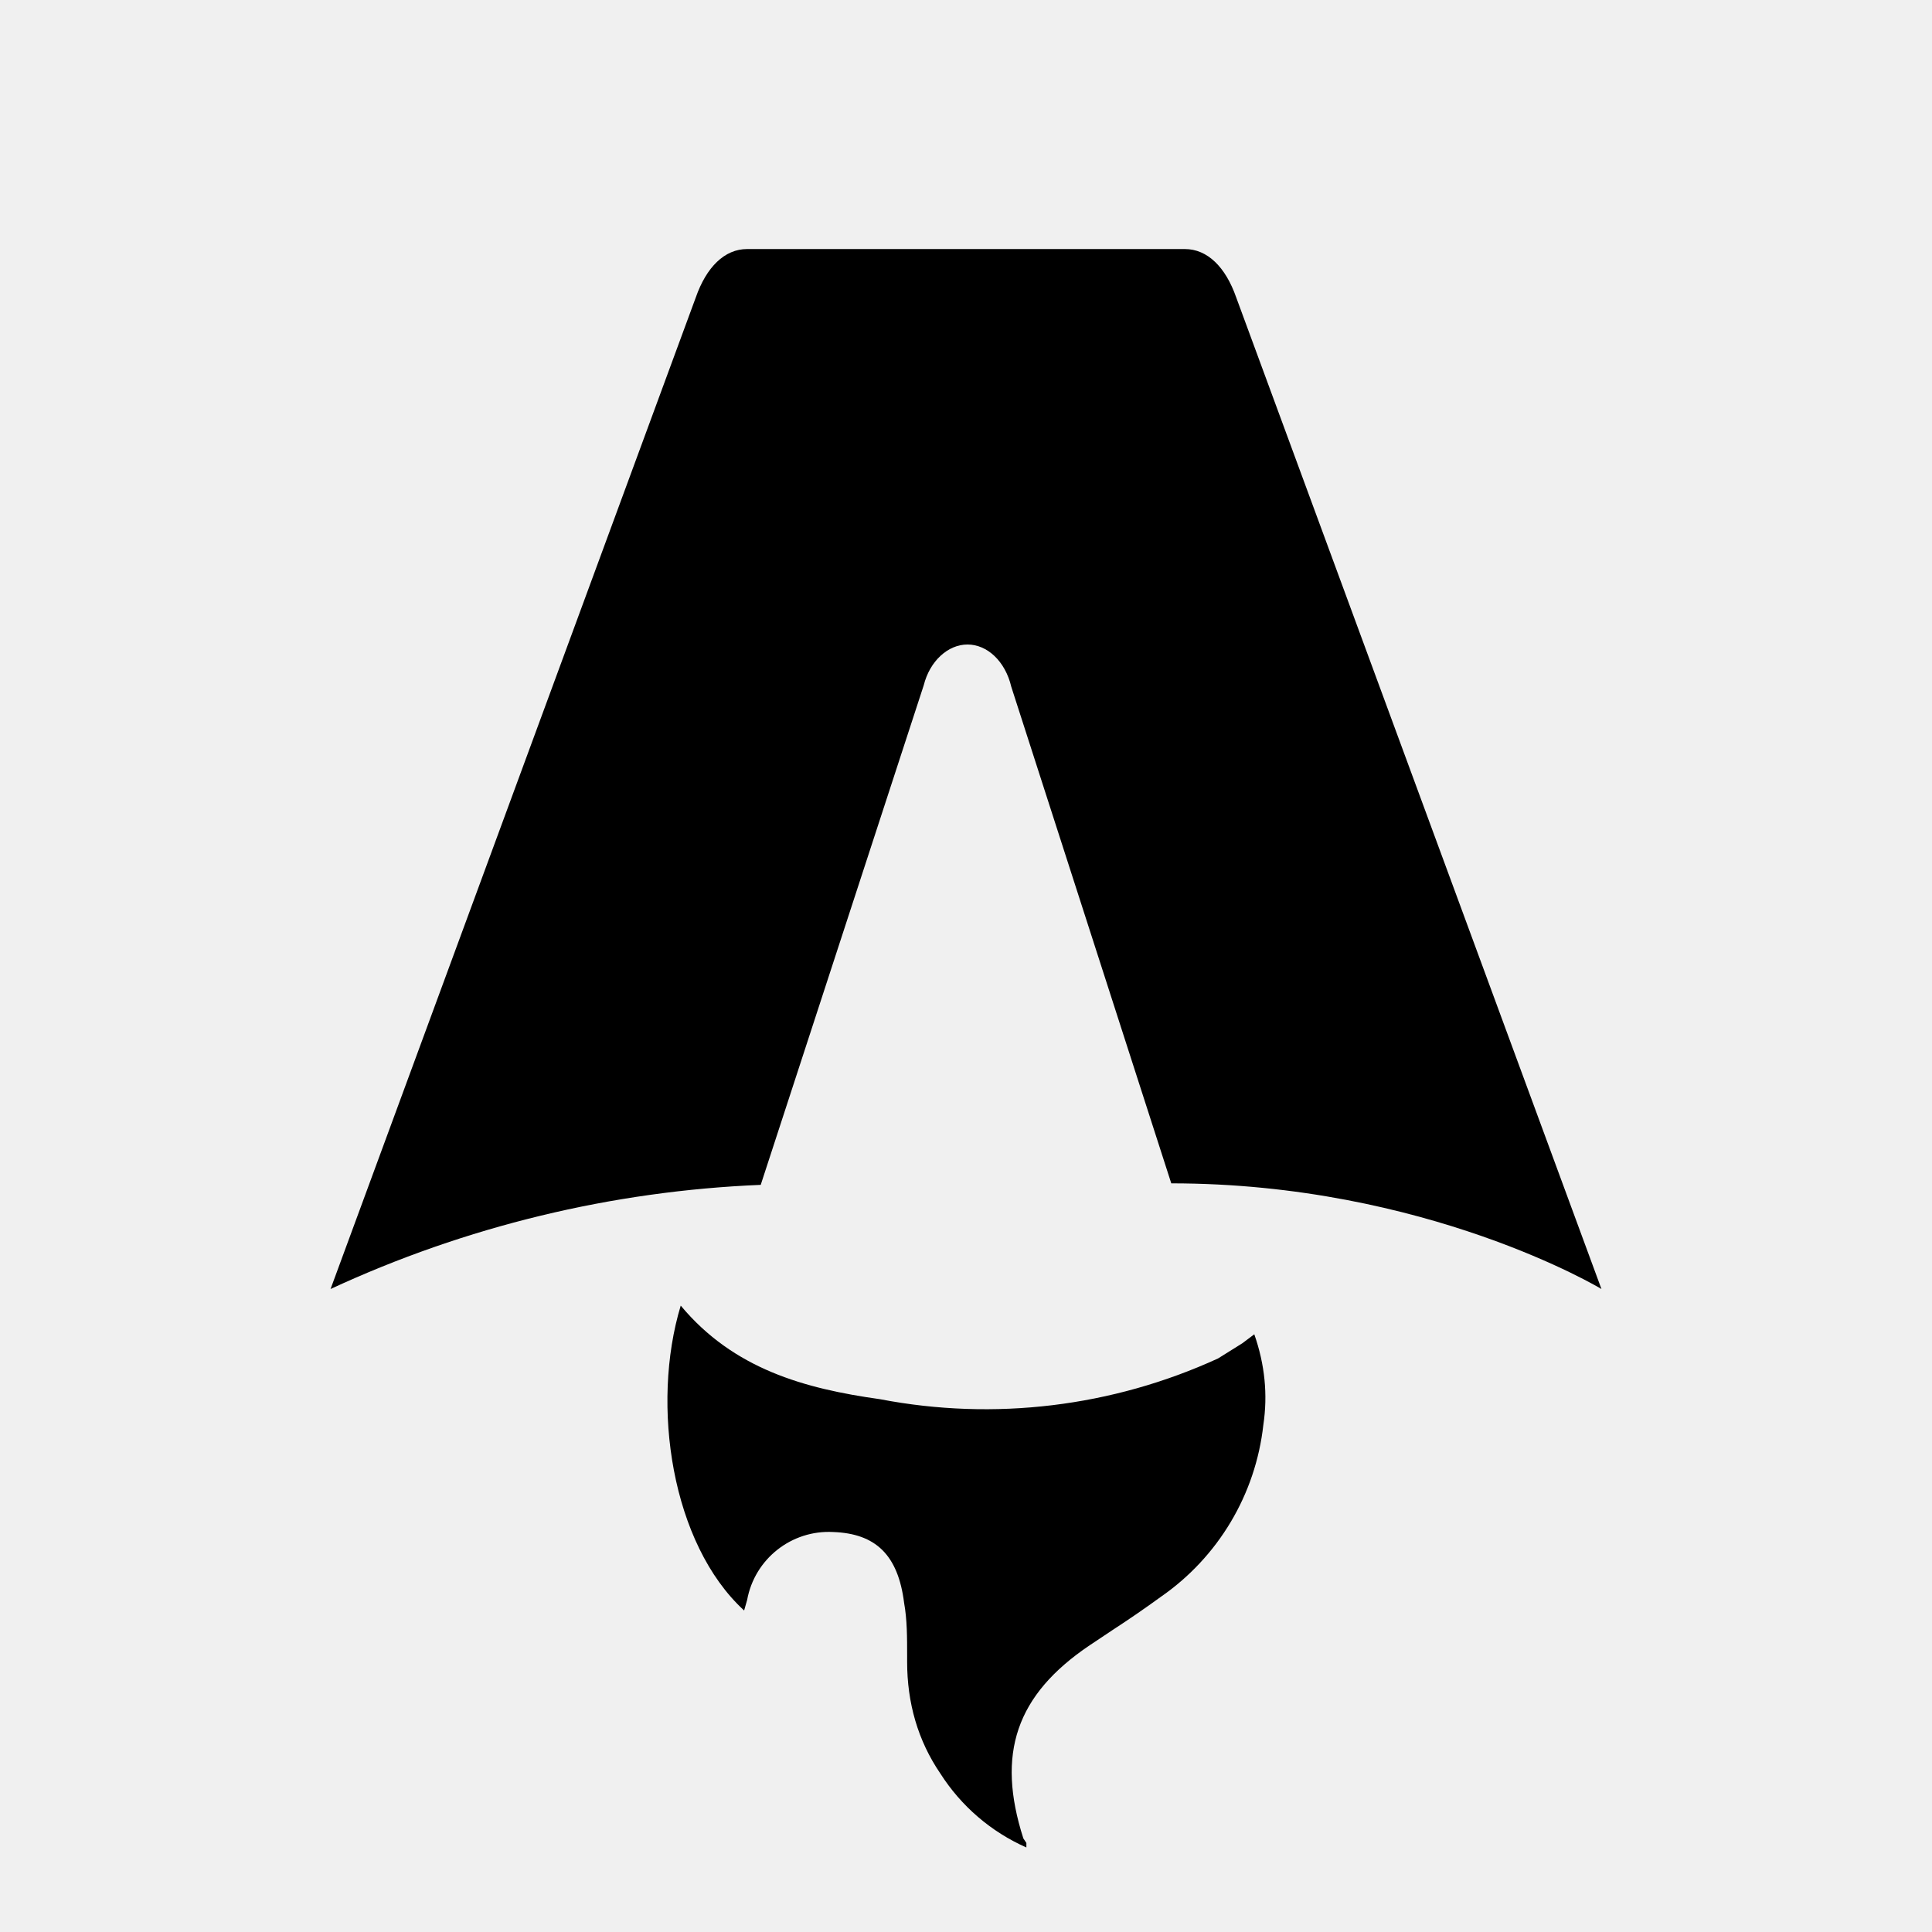
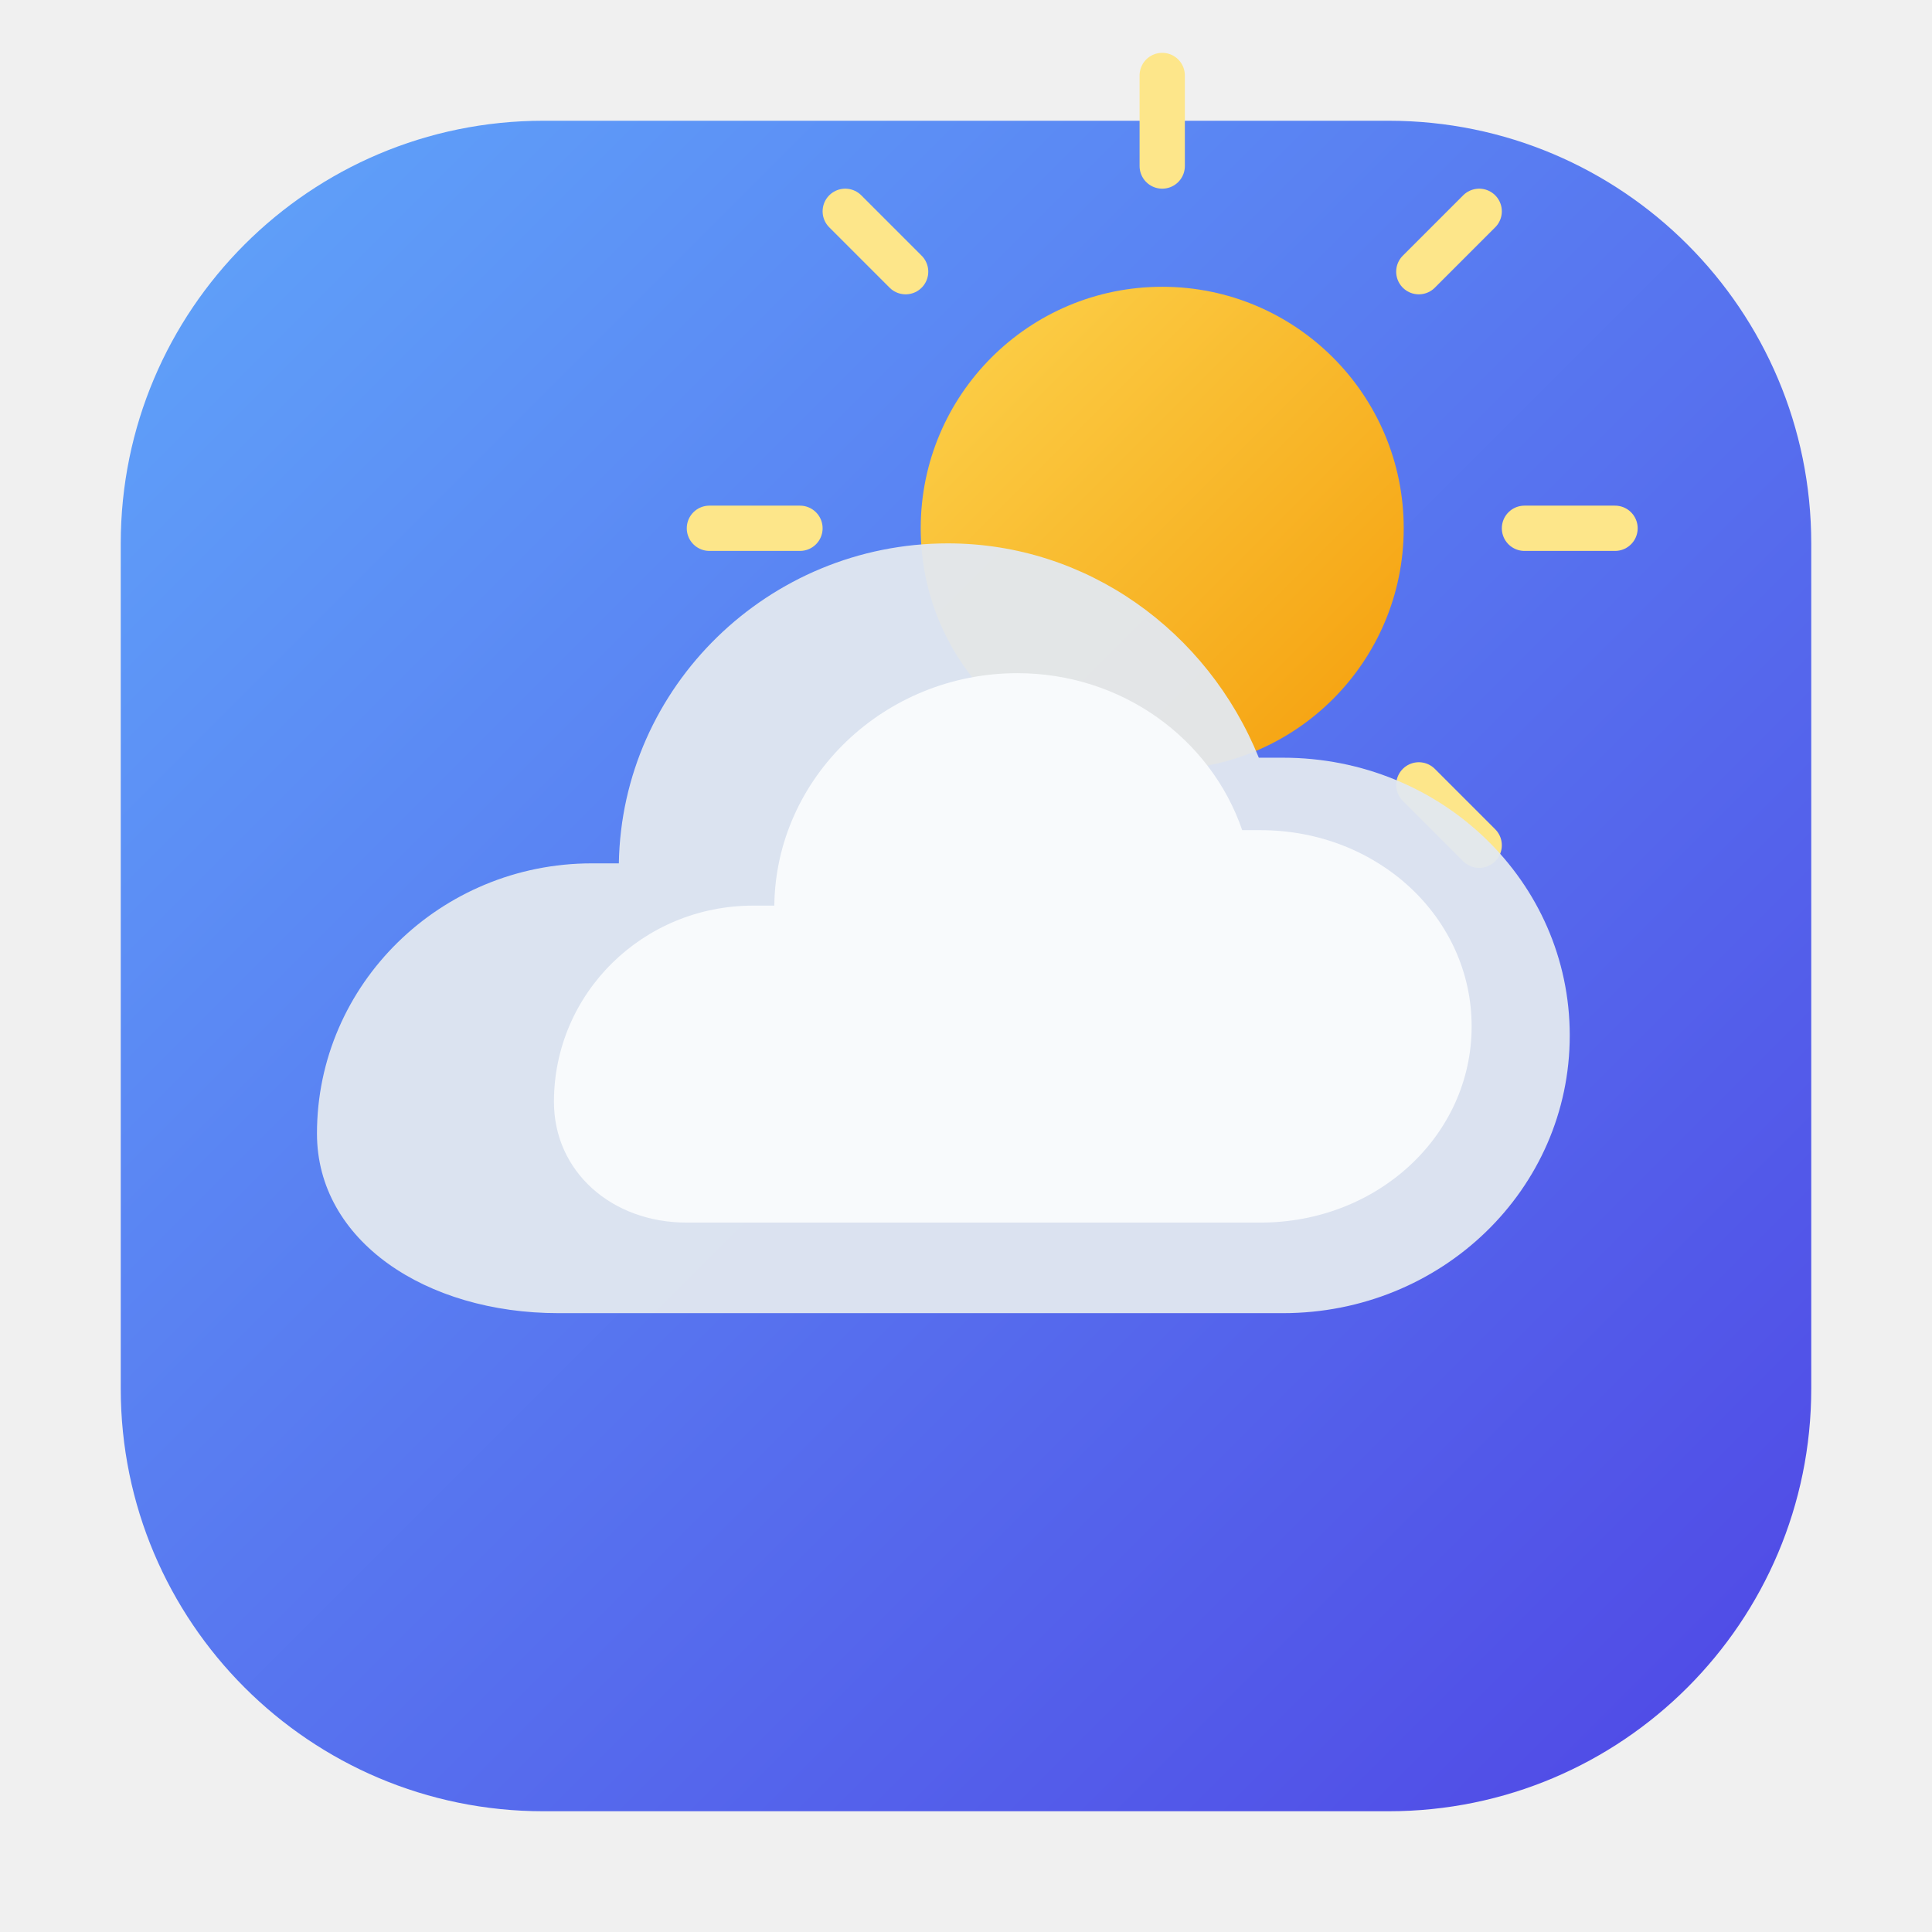
- <svg xmlns="http://www.w3.org/2000/svg" fill="none" viewBox="0 0 128 128">
-   <path d="M50.4 78.5a75.1 75.1 0 0 0-28.5 6.9l24.2-65.7c.7-2 1.9-3.2 3.4-3.2h29c1.5 0 2.7 1.2 3.4 3.2l24.2 65.7s-11.6-7-28.5-7L67 45.5c-.4-1.7-1.6-2.8-2.9-2.8-1.3 0-2.5 1.1-2.9 2.7L50.4 78.5Zm-1.1 28.2Zm-4.2-20.2c-2 6.6-.6 15.8 4.2 20.2a17.5 17.5 0 0 1 .2-.7 5.5 5.5 0 0 1 5.7-4.5c2.8.1 4.3 1.5 4.7 4.7.2 1.1.2 2.3.2 3.5v.4c0 2.7.7 5.2 2.2 7.4a13 13 0 0 0 5.7 4.9v-.3l-.2-.3c-1.8-5.6-.5-9.5 4.4-12.8l1.5-1a73 73 0 0 0 3.2-2.2 16 16 0 0 0 6.8-11.4c.3-2 .1-4-.6-6l-.8.6-1.6 1a37 37 0 0 1-22.4 2.7c-5-.7-9.7-2-13.2-6.2Z" />
-   <style>
-         path { fill: #000; }
-         @media (prefers-color-scheme: dark) {
-             path { fill: #FFF; }
-         }
-     </style>
+ <svg xmlns="http://www.w3.org/2000/svg" viewBox="0 0 128 128" role="img" aria-label="Cloud and sun icon">
+   <defs>
+     <linearGradient id="sky" x1="0" y1="0" x2="1" y2="1">
+       <stop offset="0%" stop-color="#60a5fa" />
+       <stop offset="100%" stop-color="#4f46e5" />
+     </linearGradient>
+     <linearGradient id="sun" x1="0" y1="0" x2="1" y2="1">
+       <stop offset="0%" stop-color="#fcd34d" />
+       <stop offset="100%" stop-color="#f59e0b" />
+     </linearGradient>
+   </defs>
+   <rect x="8" y="8" width="112" height="112" rx="28" fill="url(#sky)" />
+   <g transform="translate(77 35)">
+     <circle r="16" fill="url(#sun)" />
+     <g stroke="#fde68a" stroke-width="3" stroke-linecap="round">
+       <line x1="0" y1="-24" x2="0" y2="-30" />
+       <line x1="17" y1="-17" x2="21" y2="-21" />
+       <line x1="24" y1="0" x2="30" y2="0" />
+       <line x1="17" y1="17" x2="21" y2="21" />
+       <line x1="0" y1="24" x2="0" y2="30" />
+       <line x1="-17" y1="17" x2="-21" y2="21" />
+       <line x1="-24" y1="0" x2="-30" y2="0" />
+       <line x1="-17" y1="-17" x2="-21" y2="-21" />
+     </g>
+   </g>
+   <path d="M37 87h48c10.5 0 19-8.2 19-18.4S95.5 50.2 85 50.2h-1.6C80 41.8 72 36 62.8 36 50.9 36 41.2 45.5 41 57.2h-1.8C29.2 57.2 21 65.2 21 75.1 21 82.2 28.2 87 37 87Z" fill="#e2e8f0" opacity="0.95" />
+   <path d="M38.5 81h45c7.8 0 14-5.8 14-13s-6.2-13-14-13h-1.2c-2.1-6.1-8-10.4-14.9-10.4-8.8 0-16 6.9-16.1 15.4h-1.4c-7.3 0-13.2 5.8-13.2 13 0 4.6 3.8 8 8.8 8Z" fill="#f8fafc" />
</svg>
